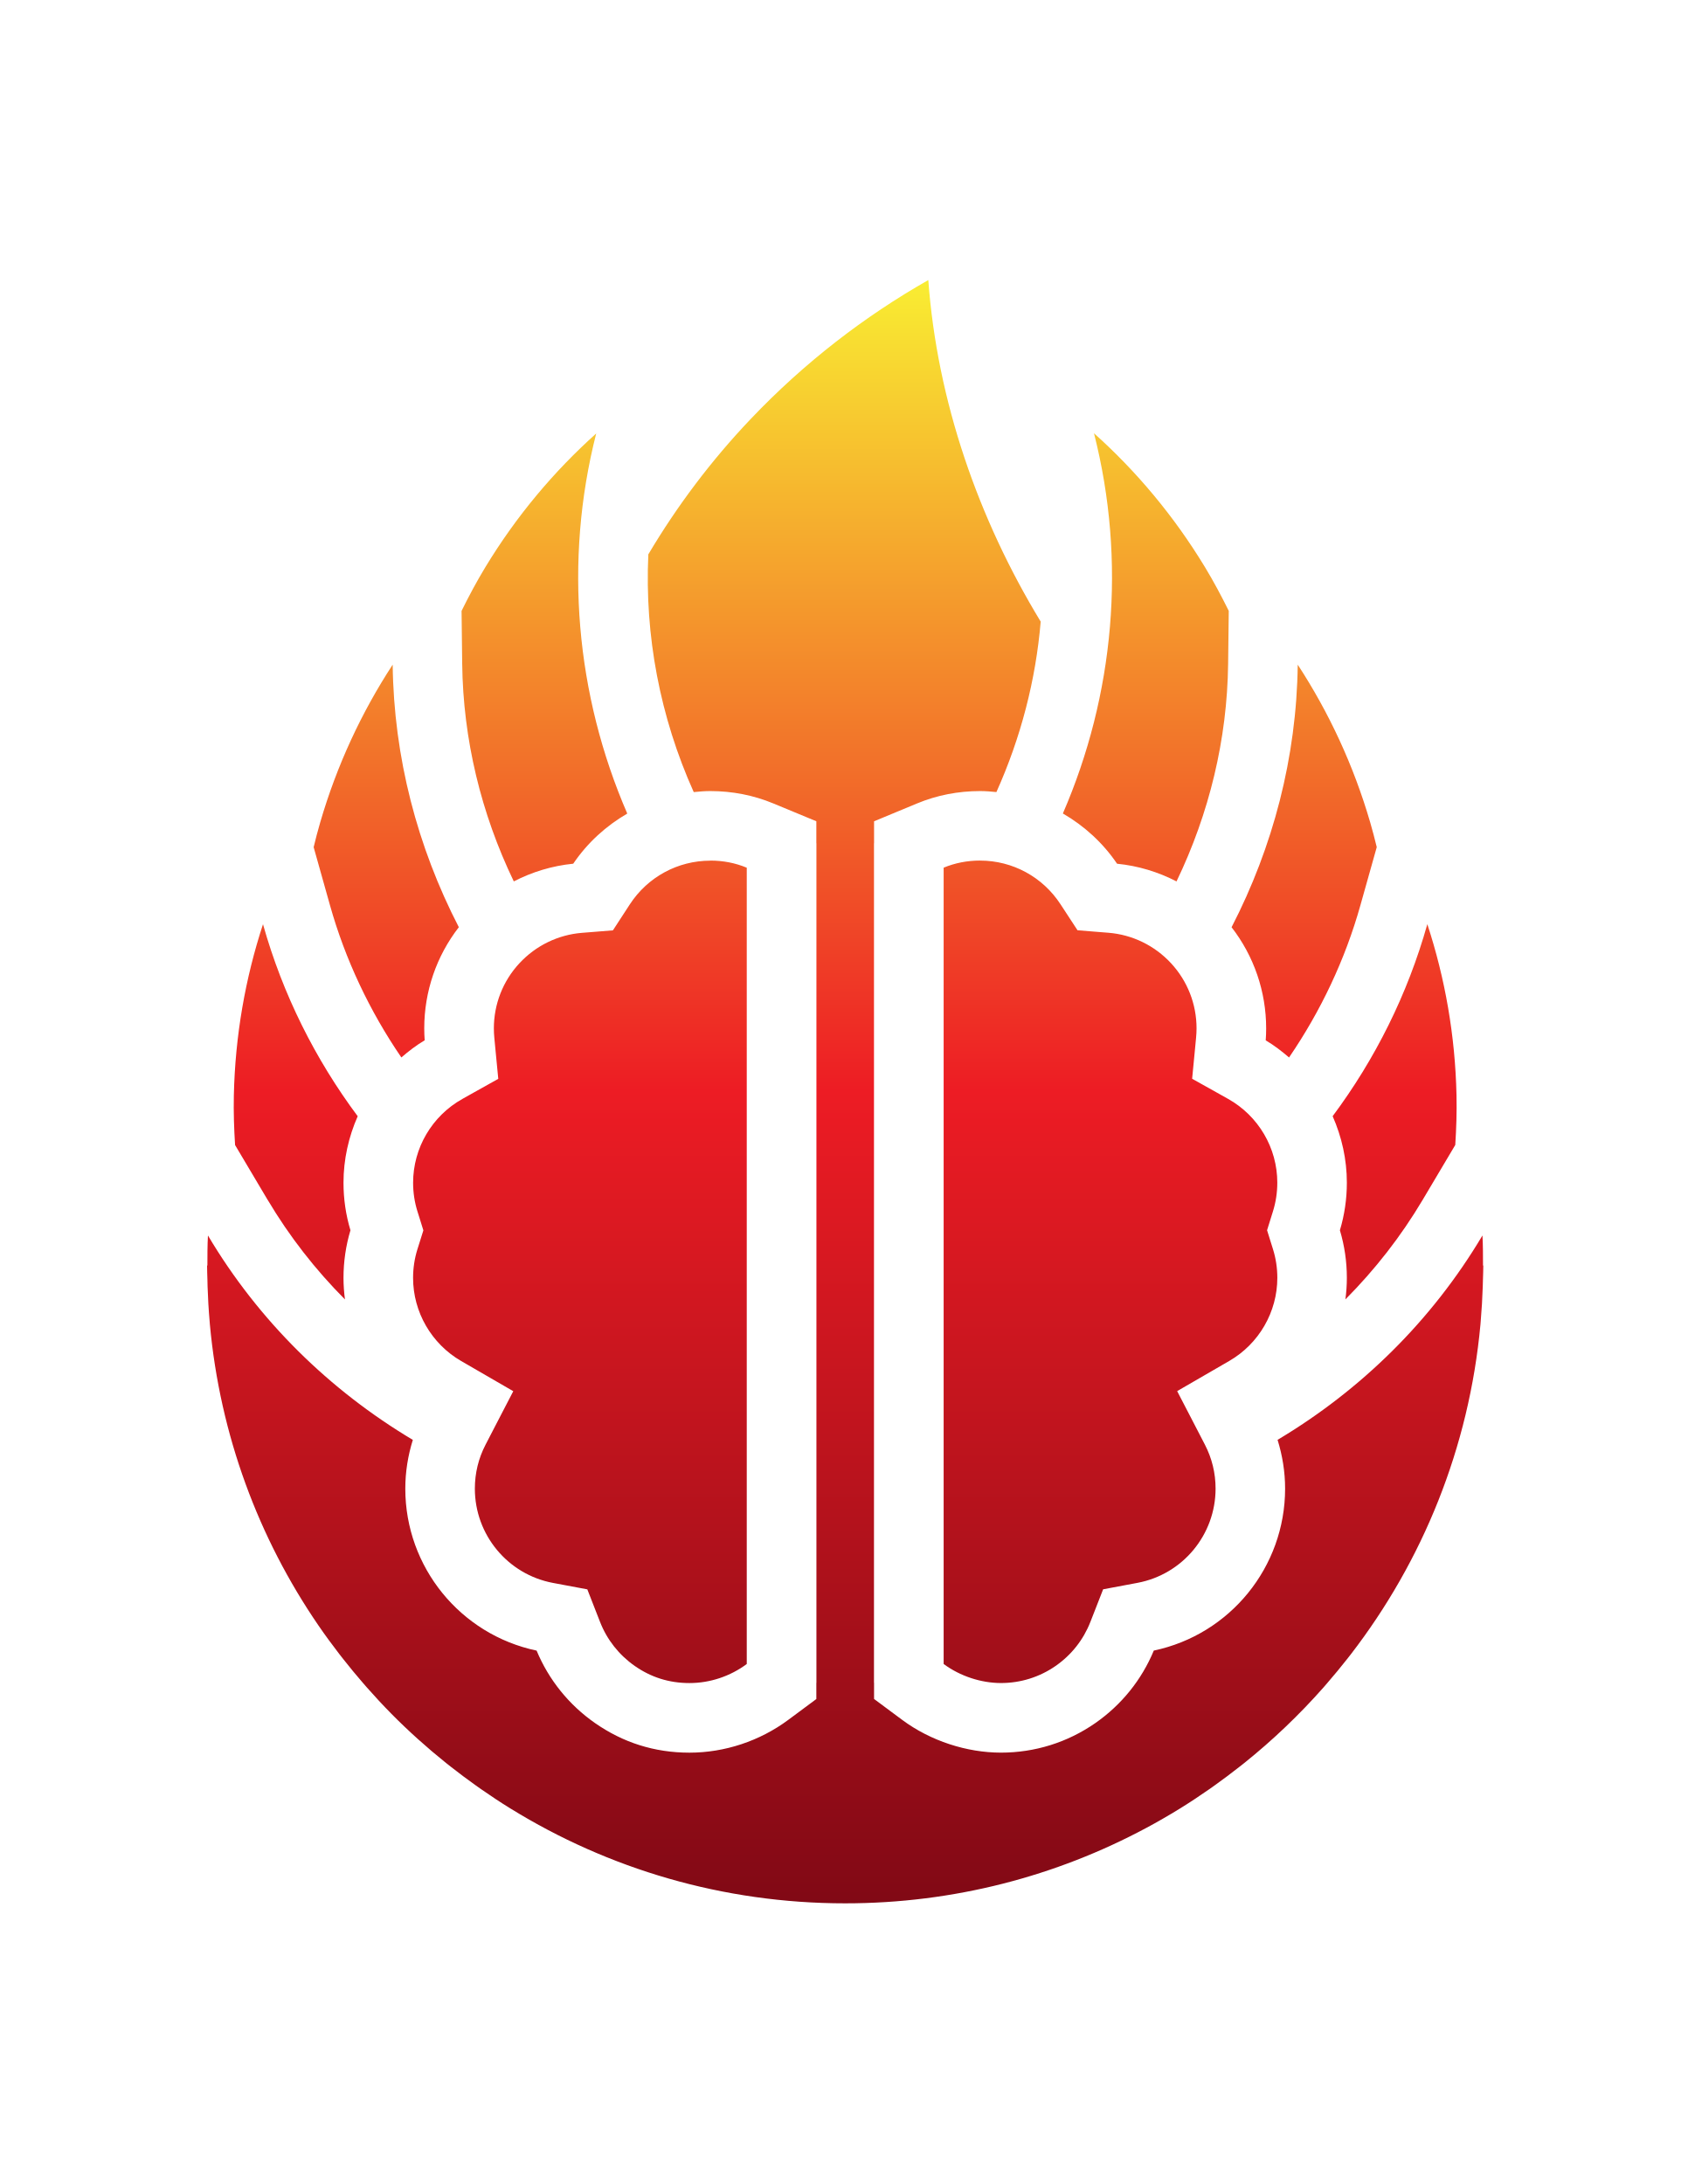
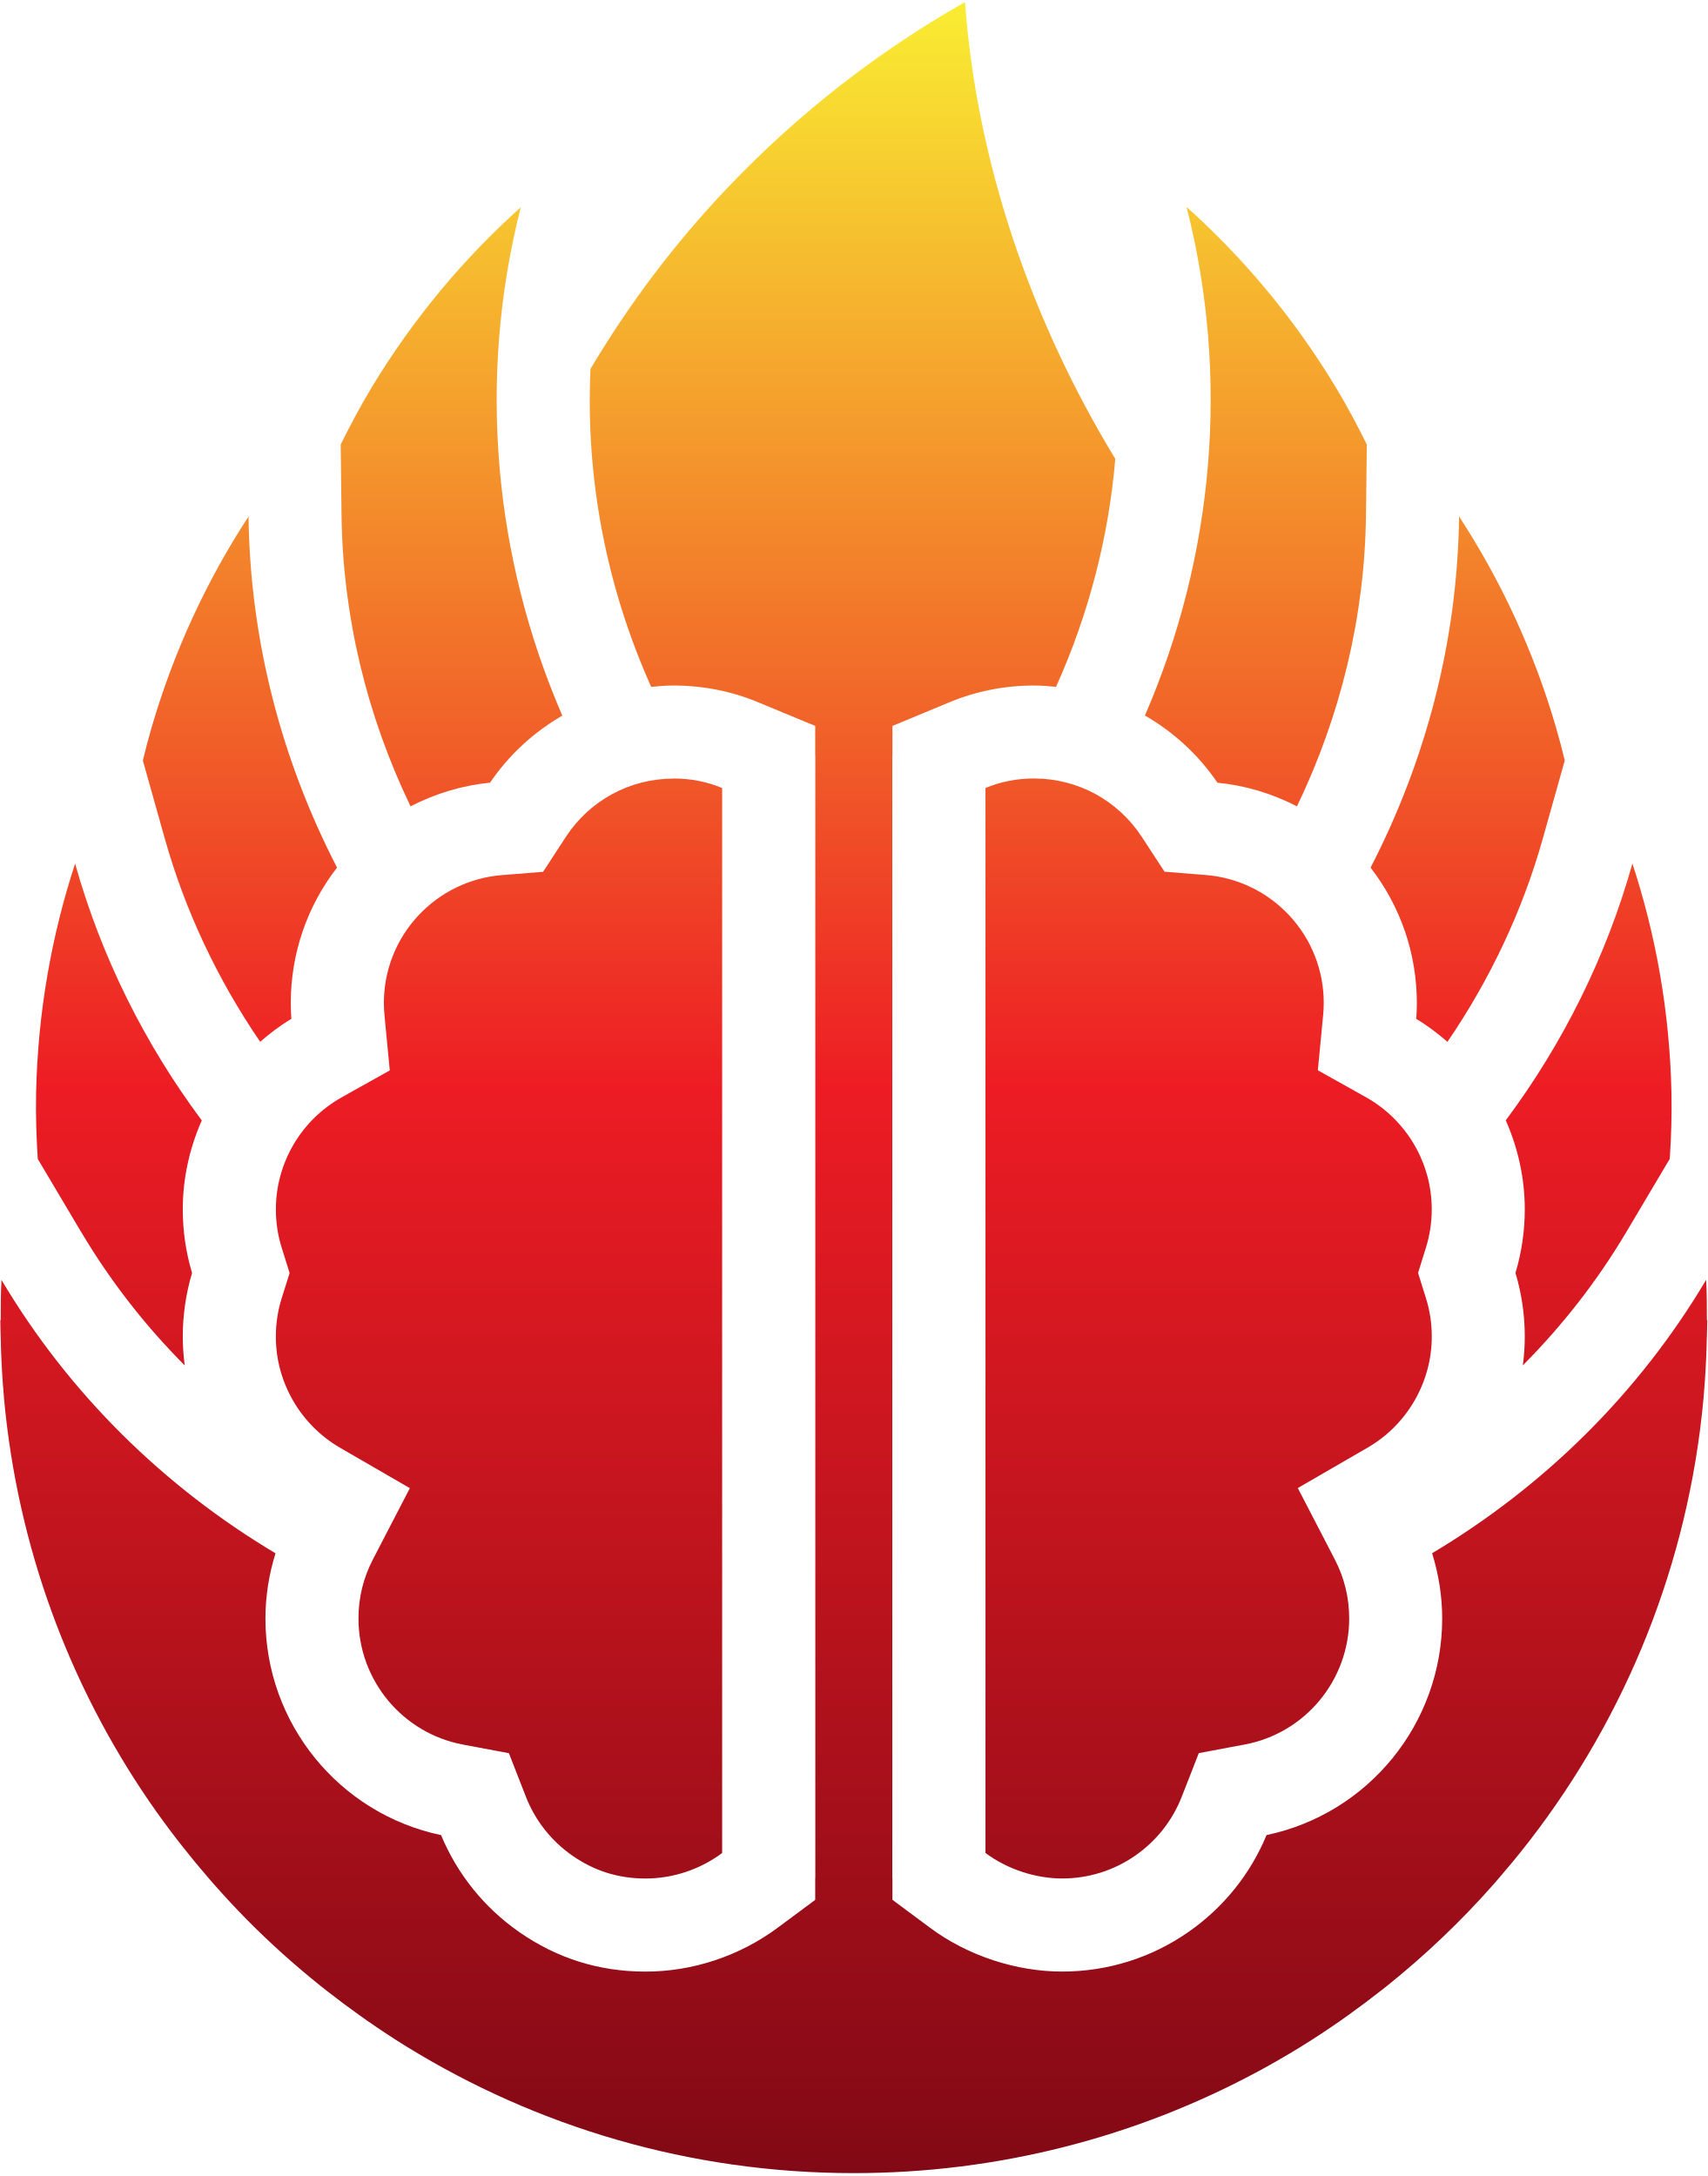
- <svg xmlns="http://www.w3.org/2000/svg" id="Layer_1" data-name="Layer 1" viewBox="0 0 612 792">
+ <svg xmlns="http://www.w3.org/2000/svg" viewBox="75 101 463 590" width="463" height="590">
  <defs>
-     <style>
-       .cls-1 {
-         fill: url(#linear-gradient);
-       }
-     </style>
-     <linearGradient id="linear-gradient" x1="306.46" y1="690.23" x2="306.46" y2="101.55" gradientUnits="userSpaceOnUse">
+     <linearGradient id="emberGrad" x1="306.46" y1="690.23" x2="306.46" y2="101.55" gradientUnits="userSpaceOnUse">
      <stop offset="0" stop-color="#810915" />
      <stop offset=".5" stop-color="#ed1c24" />
      <stop offset="1" stop-color="#f9ed32" />
    </linearGradient>
  </defs>
-   <path class="cls-1" d="M355.37,312.08c11.8,0,22.71,5.93,29.18,15.86l2.08,3.18,4.07,6.23,7.42.6,3.78.3c8.68.7,16.74,4.62,22.69,11.03,5.97,6.44,9.27,14.83,9.27,23.63,0,1.11-.06,2.25-.17,3.41l-.48,5.03-.95,9.85,8.64,4.83,4.4,2.47c11,6.16,17.84,17.8,17.84,30.38,0,3.56-.53,7.07-1.58,10.42l-.72,2.31-1.41,4.52,1.41,4.52.73,2.33c1.05,3.34,1.58,6.84,1.58,10.41,0,12.37-6.67,23.92-17.41,30.13l-6.39,3.7-12.52,7.25,6.66,12.85,3.39,6.55c2.57,4.96,3.88,10.33,3.88,15.95,0,16.72-11.9,31.1-28.3,34.18l-4.21.79-8.26,1.55-3.06,7.83-1.57,4.01c-2.52,6.45-6.87,11.97-12.6,15.95-5.82,4.05-12.68,6.2-19.82,6.2s-14.81-2.47-20.78-6.91v-288.77c4.13-1.71,8.56-2.58,13.23-2.58ZM257.54,312.08c4.67,0,9.1.86,13.23,2.58v288.77c-5.97,4.44-13.29,6.91-20.78,6.91s-13.99-2.14-19.81-6.19c-5.72-3.99-10.08-9.51-12.6-15.96l-1.56-3.99-3.06-7.84-8.27-1.55-4.21-.79c-16.4-3.09-28.3-17.46-28.3-34.18,0-5.62,1.31-10.99,3.88-15.95l3.39-6.55,6.66-12.84-12.52-7.25-6.39-3.7c-10.74-6.22-17.42-17.76-17.42-30.13,0-3.56.53-7.06,1.58-10.41l.73-2.31,1.42-4.53-1.41-4.53-.73-2.32c-1.05-3.35-1.58-6.85-1.58-10.41,0-12.58,6.84-24.22,17.84-30.38l4.4-2.47,8.64-4.83-.95-9.85-.48-5.03c-.11-1.16-.17-2.3-.17-3.41,0-8.8,3.29-17.19,9.27-23.63,5.95-6.41,14.01-10.33,22.68-11.03l3.79-.3,7.43-.6,4.06-6.24,2.07-3.18c6.47-9.93,17.38-15.85,29.18-15.85ZM405.05,313.22c7.6.75,14.88,2.97,21.55,6.41,11.88-24.69,18.38-51.53,18.71-78.92l.23-19.18c-2.66-5.37-5.49-10.7-8.66-15.92-11.24-18.54-24.86-34.75-40.21-48.5,11.83,46.41,7.34,94.94-11.28,137.89,7.71,4.47,14.48,10.59,19.65,18.22ZM186.3,319.63c6.67-3.45,13.95-5.66,21.55-6.42,5.16-7.61,11.91-13.72,19.59-18.18-18.6-42.94-23.08-91.44-11.26-137.83-15.35,13.76-28.97,29.96-40.21,48.5-3.15,5.2-5.97,10.49-8.61,15.84l.23,19.17c.33,27.39,6.83,54.23,18.71,78.92ZM488.36,428.89c0,5.88-.85,11.7-2.52,17.25,1.67,5.58,2.52,11.38,2.52,17.26,0,2.63-.18,5.24-.53,7.81,10.72-10.78,20.15-22.84,28.01-36.08l11.83-19.92c.38-5.93.58-11.91.45-17.96-.46-21.68-4.16-42.52-10.58-62.11-7.15,25.43-18.92,48.95-34.33,69.63,3.3,7.49,5.15,15.66,5.15,24.11ZM458.93,377.26c3.05,1.81,5.83,3.95,8.47,6.22,11.54-16.89,20.36-35.56,25.86-55.15l5.94-21.13c-.72-2.98-1.5-5.95-2.36-8.92-6.06-20.82-15.03-39.99-26.29-57.25-.41,33.61-8.96,66.1-23.99,95.22,8.11,10.47,12.54,23.31,12.54,36.69,0,1.42-.05,2.86-.16,4.33ZM537.73,459.01c0-3.68,0-7.35-.2-10.99-18.38,30.95-44.17,56.15-74.29,74.12,1.76,5.69,2.73,11.6,2.73,17.7,0,28.41-19.94,52.9-47.61,58.72-4.41,10.62-11.72,19.69-21.2,26.29-10.07,7.01-21.91,10.72-34.23,10.72s-25.52-4.22-35.83-11.9l-10.17-7.56v-5.85s-.02-.01-.03-.02h0v-304.44s.02,0,.03-.01v-7.96l15.56-6.46c7.2-2.99,14.9-4.5,22.9-4.5,1.99,0,3.95.17,5.9.36,8.87-19.74,14.27-40.63,16.06-61.81-22.58-37.14-37.55-79.99-40.75-123.86-23.22,13.2-44.96,29.95-64.34,50.32-14.53,15.27-26.87,31.78-37.18,49.15-1.36,29.42,4.21,58.92,16.46,86.21,1.99-.2,3.98-.37,6-.37,7.98,0,15.68,1.51,22.89,4.5l15.57,6.45v7.97s.02,0,.03.02v304.44h0s-.02.02-.03.03v5.85l-10.18,7.56c-10.32,7.66-23.04,11.89-35.82,11.89s-24.14-3.7-34.23-10.72c-9.48-6.61-16.79-15.68-21.2-26.29-27.66-5.82-47.61-30.31-47.61-58.72,0-6.09.96-11.99,2.73-17.69-30.12-17.97-55.92-43.18-74.29-74.13-.2,3.64-.2,7.32-.2,10.99-.03-.05-.12-.18-.12-.18,0,1.78.09,3.53.13,5.3.02.76.03,1.52.05,2.28,0,.02,0,.04,0,.06.14,4.24.38,8.46.75,12.65.03.35.05.72.08,1.07,3.69,40.26,17.66,77.54,39.32,109.17.02.04.05.07.07.1,2.42,3.53,4.95,6.97,7.56,10.36.48.62.98,1.24,1.46,1.86,2.28,2.9,4.62,5.74,7.03,8.52.51.58,1.01,1.18,1.53,1.76,2.85,3.22,5.76,6.38,8.77,9.42.01.02.03.04.04.05,6.28,6.35,12.93,12.32,19.91,17.92.6.48,1.22.96,1.83,1.44,2.9,2.28,5.86,4.49,8.87,6.63.65.46,1.28.92,1.93,1.37,3.51,2.44,7.07,4.81,10.72,7.06.05.02.09.05.14.08,35.25,21.72,76.75,34.28,121.19,34.28,39.46,0,76.61-9.9,109.12-27.32,0,0,0,0,.01,0,4.09-2.19,8.1-4.51,12.04-6.93.07-.04.14-.09.2-.13,3.63-2.23,7.17-4.59,10.65-7.01.65-.46,1.3-.93,1.96-1.39,3-2.14,5.94-4.35,8.83-6.62.62-.48,1.24-.95,1.85-1.45,10.36-8.31,19.97-17.48,28.75-27.42.49-.55.96-1.11,1.44-1.67,2.45-2.83,4.84-5.71,7.15-8.66.45-.58.91-1.15,1.35-1.72,26-33.75,42.89-74.86,47-119.68h0c.03-.39.06-.78.09-1.15.36-4.17.6-8.37.74-12.59v-.05c.02-.74.04-1.48.06-2.22.04-1.79.14-3.56.14-5.36,0,0-.09.13-.12.18ZM145.52,383.48c2.64-2.28,5.41-4.42,8.47-6.23-.11-1.46-.16-2.91-.16-4.33,0-13.39,4.43-26.22,12.54-36.68-15.03-29.11-23.58-61.61-23.99-95.21-11.26,17.25-20.23,36.43-26.29,57.25-.87,2.98-1.65,5.96-2.36,8.94l5.93,21.1c5.51,19.59,14.32,38.26,25.87,55.15ZM97.07,435.14c7.86,13.23,17.28,25.3,28.01,36.08-.34-2.57-.53-5.18-.53-7.81,0-5.87.85-11.67,2.52-17.27-1.68-5.57-2.52-11.37-2.52-17.24,0-8.45,1.85-16.62,5.15-24.11-15.41-20.68-27.19-44.2-34.34-69.63-6.41,19.59-10.1,40.43-10.57,62.11-.13,6.05.07,12.03.45,17.97l11.82,19.91Z" />
+   <path d="M355.37,312.08c11.8,0,22.71,5.93,29.18,15.86l2.08,3.18,4.07,6.23,7.42.6,3.78.3c8.68.7,16.74,4.62,22.69,11.03,5.97,6.44,9.27,14.83,9.27,23.63,0,1.11-.06,2.25-.17,3.41l-.48,5.03-.95,9.85,8.64,4.83,4.4,2.47c11,6.16,17.84,17.8,17.84,30.38,0,3.56-.53,7.07-1.58,10.42l-.72,2.31-1.41,4.52,1.41,4.52.73,2.33c1.05,3.34,1.58,6.84,1.58,10.41,0,12.37-6.67,23.92-17.41,30.13l-6.39,3.7-12.52,7.25,6.66,12.85,3.39,6.55c2.57,4.96,3.88,10.33,3.88,15.95,0,16.72-11.9,31.1-28.3,34.18l-4.21.79-8.26,1.55-3.06,7.83-1.57,4.01c-2.52,6.45-6.87,11.97-12.6,15.95-5.82,4.05-12.68,6.2-19.82,6.2s-14.81-2.47-20.78-6.91v-288.77c4.13-1.71,8.56-2.58,13.23-2.58ZM257.54,312.08c4.67,0,9.1.86,13.23,2.58v288.77c-5.97,4.44-13.29,6.91-20.78,6.91s-13.99-2.14-19.81-6.19c-5.72-3.99-10.08-9.51-12.6-15.96l-1.56-3.99-3.06-7.84-8.27-1.55-4.21-.79c-16.4-3.09-28.3-17.46-28.3-34.18,0-5.62,1.31-10.99,3.88-15.95l3.39-6.55,6.66-12.84-12.52-7.25-6.39-3.7c-10.74-6.22-17.42-17.76-17.42-30.13,0-3.56.53-7.06,1.58-10.41l.73-2.31,1.42-4.53-1.41-4.53-.73-2.32c-1.05-3.35-1.58-6.85-1.58-10.41,0-12.58,6.84-24.22,17.84-30.38l4.4-2.47,8.64-4.83-.95-9.85-.48-5.03c-.11-1.16-.17-2.3-.17-3.41,0-8.8,3.29-17.19,9.27-23.63,5.95-6.41,14.01-10.33,22.68-11.03l3.79-.3,7.43-.6,4.06-6.24,2.07-3.18c6.47-9.93,17.38-15.85,29.18-15.85ZM405.05,313.22c7.6.75,14.88,2.97,21.55,6.41,11.88-24.69,18.38-51.53,18.71-78.92l.23-19.18c-2.66-5.37-5.49-10.7-8.66-15.92-11.24-18.54-24.86-34.75-40.21-48.5,11.83,46.41,7.34,94.94-11.28,137.89,7.71,4.47,14.48,10.59,19.65,18.22ZM186.3,319.63c6.67-3.45,13.95-5.66,21.55-6.42,5.16-7.61,11.91-13.72,19.59-18.18-18.6-42.94-23.08-91.44-11.26-137.83-15.35,13.76-28.97,29.96-40.21,48.5-3.15,5.2-5.97,10.49-8.61,15.84l.23,19.17c.33,27.39,6.83,54.23,18.71,78.92ZM488.36,428.89c0,5.88-.85,11.7-2.52,17.25,1.67,5.58,2.52,11.38,2.52,17.26,0,2.63-.18,5.24-.53,7.81,10.72-10.78,20.15-22.84,28.01-36.08l11.83-19.92c.38-5.93.58-11.91.45-17.96-.46-21.68-4.16-42.52-10.58-62.11-7.15,25.43-18.92,48.95-34.33,69.63,3.3,7.49,5.15,15.66,5.15,24.11ZM458.93,377.26c3.05,1.81,5.83,3.95,8.47,6.22,11.54-16.89,20.36-35.56,25.86-55.15l5.94-21.13c-.72-2.98-1.5-5.95-2.36-8.92-6.06-20.82-15.03-39.99-26.29-57.25-.41,33.61-8.96,66.1-23.99,95.22,8.11,10.47,12.54,23.31,12.54,36.69,0,1.42-.05,2.86-.16,4.33ZM537.73,459.01c0-3.68,0-7.35-.2-10.99-18.38,30.95-44.17,56.15-74.29,74.12,1.76,5.69,2.73,11.6,2.73,17.7,0,28.41-19.94,52.9-47.61,58.72-4.41,10.62-11.72,19.69-21.2,26.29-10.07,7.01-21.91,10.72-34.23,10.72s-25.52-4.22-35.83-11.9l-10.17-7.56v-5.85s-.02-.01-.03-.02h0v-304.44s.02,0,.03-.01v-7.96l15.56-6.46c7.2-2.99,14.9-4.5,22.9-4.5,1.99,0,3.95.17,5.9.36,8.87-19.74,14.27-40.63,16.06-61.81-22.58-37.14-37.55-79.99-40.75-123.86-23.22,13.2-44.96,29.95-64.34,50.32-14.53,15.27-26.87,31.78-37.18,49.15-1.36,29.42,4.21,58.92,16.46,86.21,1.99-.2,3.98-.37,6-.37,7.98,0,15.68,1.51,22.89,4.5l15.57,6.45v7.97s.02,0,.03.02v304.44h0s-.02.02-.03.03v5.85l-10.18,7.56c-10.32,7.66-23.04,11.89-35.82,11.89s-24.14-3.7-34.23-10.72c-9.48-6.61-16.79-15.68-21.2-26.29-27.66-5.82-47.61-30.31-47.61-58.72,0-6.09.96-11.99,2.73-17.69-30.12-17.97-55.92-43.18-74.29-74.13-.2,3.64-.2,7.32-.2,10.99-.03-.05-.12-.18-.12-.18,0,1.78.09,3.53.13,5.3.02.76.03,1.52.05,2.28,0,.02,0,.04,0,.06.14,4.24.38,8.46.75,12.65.03.35.05.72.08,1.07,3.69,40.26,17.66,77.54,39.32,109.17.02.04.05.07.07.1,2.42,3.53,4.95,6.97,7.56,10.36.48.62.98,1.24,1.46,1.86,2.28,2.9,4.62,5.74,7.03,8.52.51.58,1.01,1.18,1.53,1.76,2.85,3.22,5.76,6.38,8.77,9.42.01.02.03.04.04.05,6.28,6.35,12.93,12.32,19.91,17.92.6.48,1.22.96,1.83,1.44,2.9,2.28,5.86,4.49,8.87,6.63.65.46,1.28.92,1.93,1.37,3.51,2.44,7.07,4.81,10.72,7.06.05.02.09.05.14.08,35.25,21.72,76.75,34.28,121.19,34.28,39.46,0,76.61-9.9,109.12-27.32,0,0,0,0,.01,0,4.09-2.19,8.1-4.51,12.04-6.93.07-.04.14-.09.2-.13,3.63-2.23,7.17-4.59,10.65-7.01.65-.46,1.3-.93,1.96-1.39,3-2.14,5.94-4.35,8.83-6.62.62-.48,1.24-.95,1.85-1.45,10.36-8.31,19.97-17.48,28.75-27.42.49-.55.96-1.11,1.44-1.67,2.45-2.83,4.84-5.71,7.15-8.66.45-.58.91-1.15,1.35-1.72,26-33.75,42.89-74.86,47-119.68h0c.03-.39.06-.78.09-1.15.36-4.17.6-8.37.74-12.59v-.05c.02-.74.04-1.48.06-2.22.04-1.79.14-3.56.14-5.36,0,0-.09.13-.12.18ZM145.52,383.48c2.64-2.28,5.41-4.42,8.47-6.23-.11-1.46-.16-2.91-.16-4.33,0-13.39,4.43-26.22,12.54-36.68-15.03-29.11-23.58-61.61-23.99-95.21-11.26,17.25-20.23,36.43-26.29,57.25-.87,2.98-1.65,5.96-2.36,8.94l5.93,21.1c5.51,19.59,14.32,38.26,25.87,55.15ZM97.07,435.14c7.86,13.23,17.28,25.3,28.01,36.08-.34-2.57-.53-5.18-.53-7.81,0-5.87.85-11.67,2.52-17.27-1.68-5.57-2.52-11.37-2.52-17.24,0-8.45,1.85-16.62,5.15-24.11-15.41-20.68-27.19-44.2-34.34-69.63-6.41,19.59-10.1,40.43-10.57,62.11-.13,6.05.07,12.03.45,17.97l11.82,19.91Z" fill="url(#emberGrad)" />
</svg>
